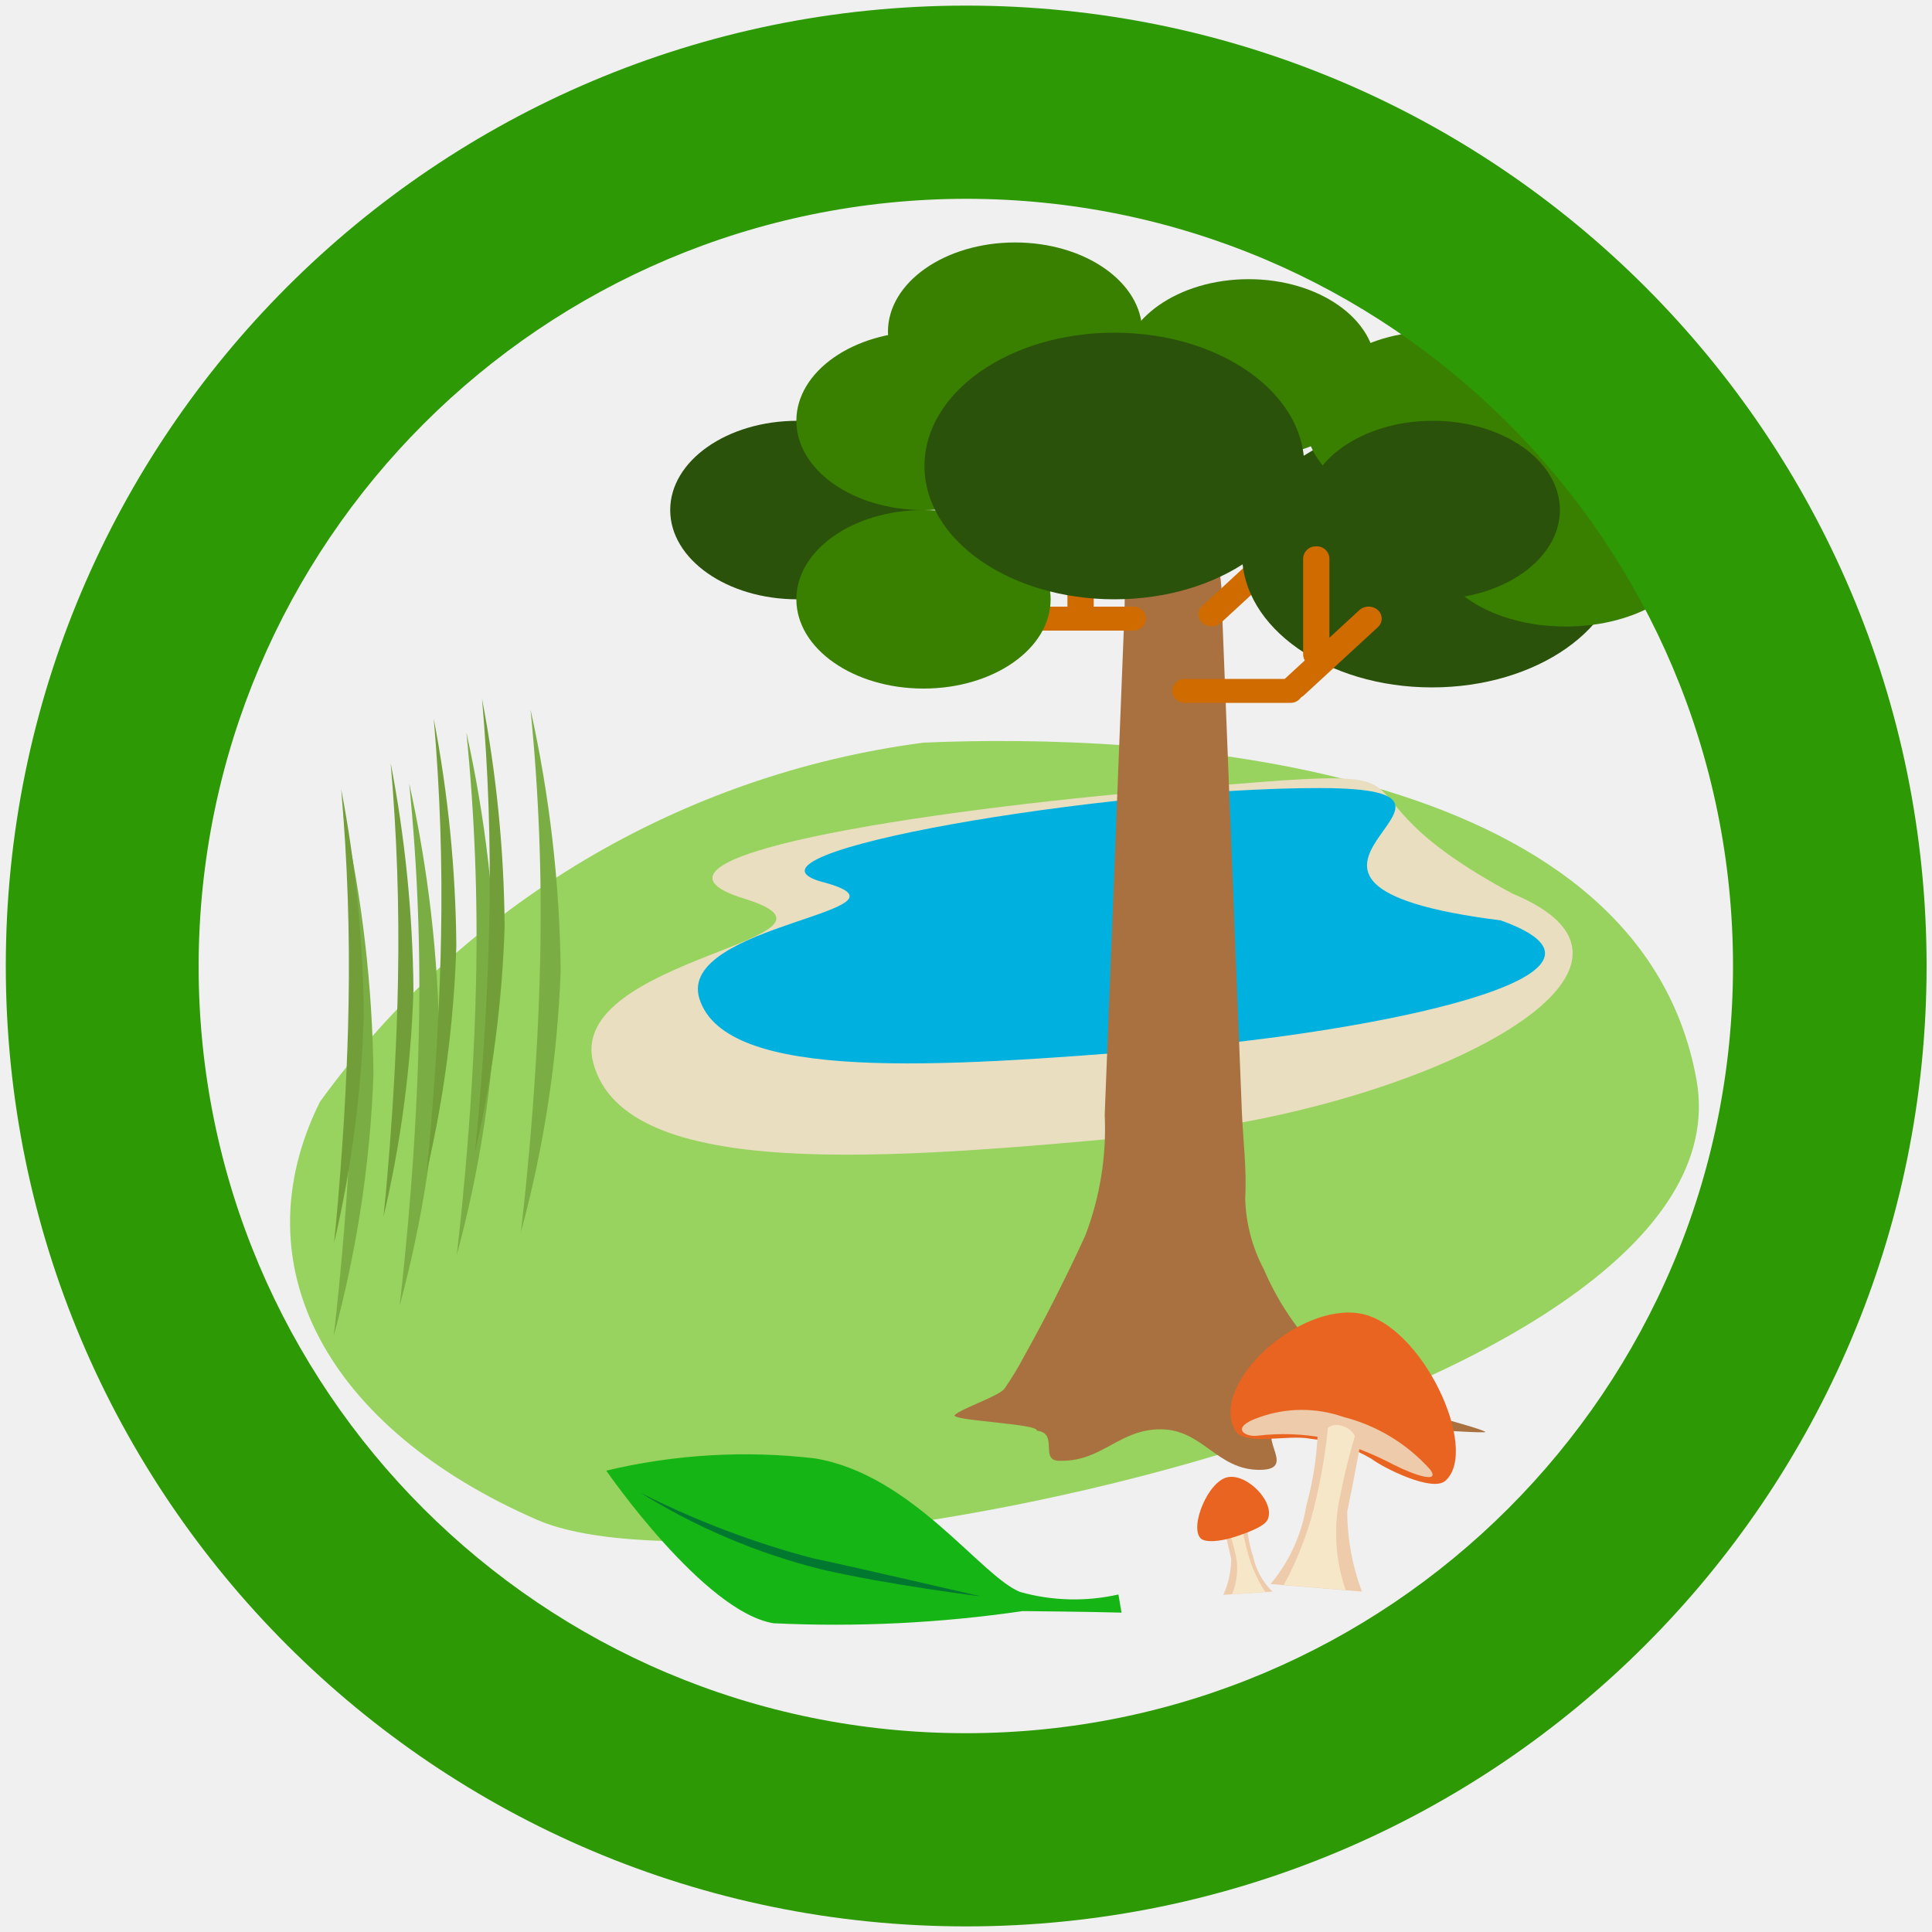
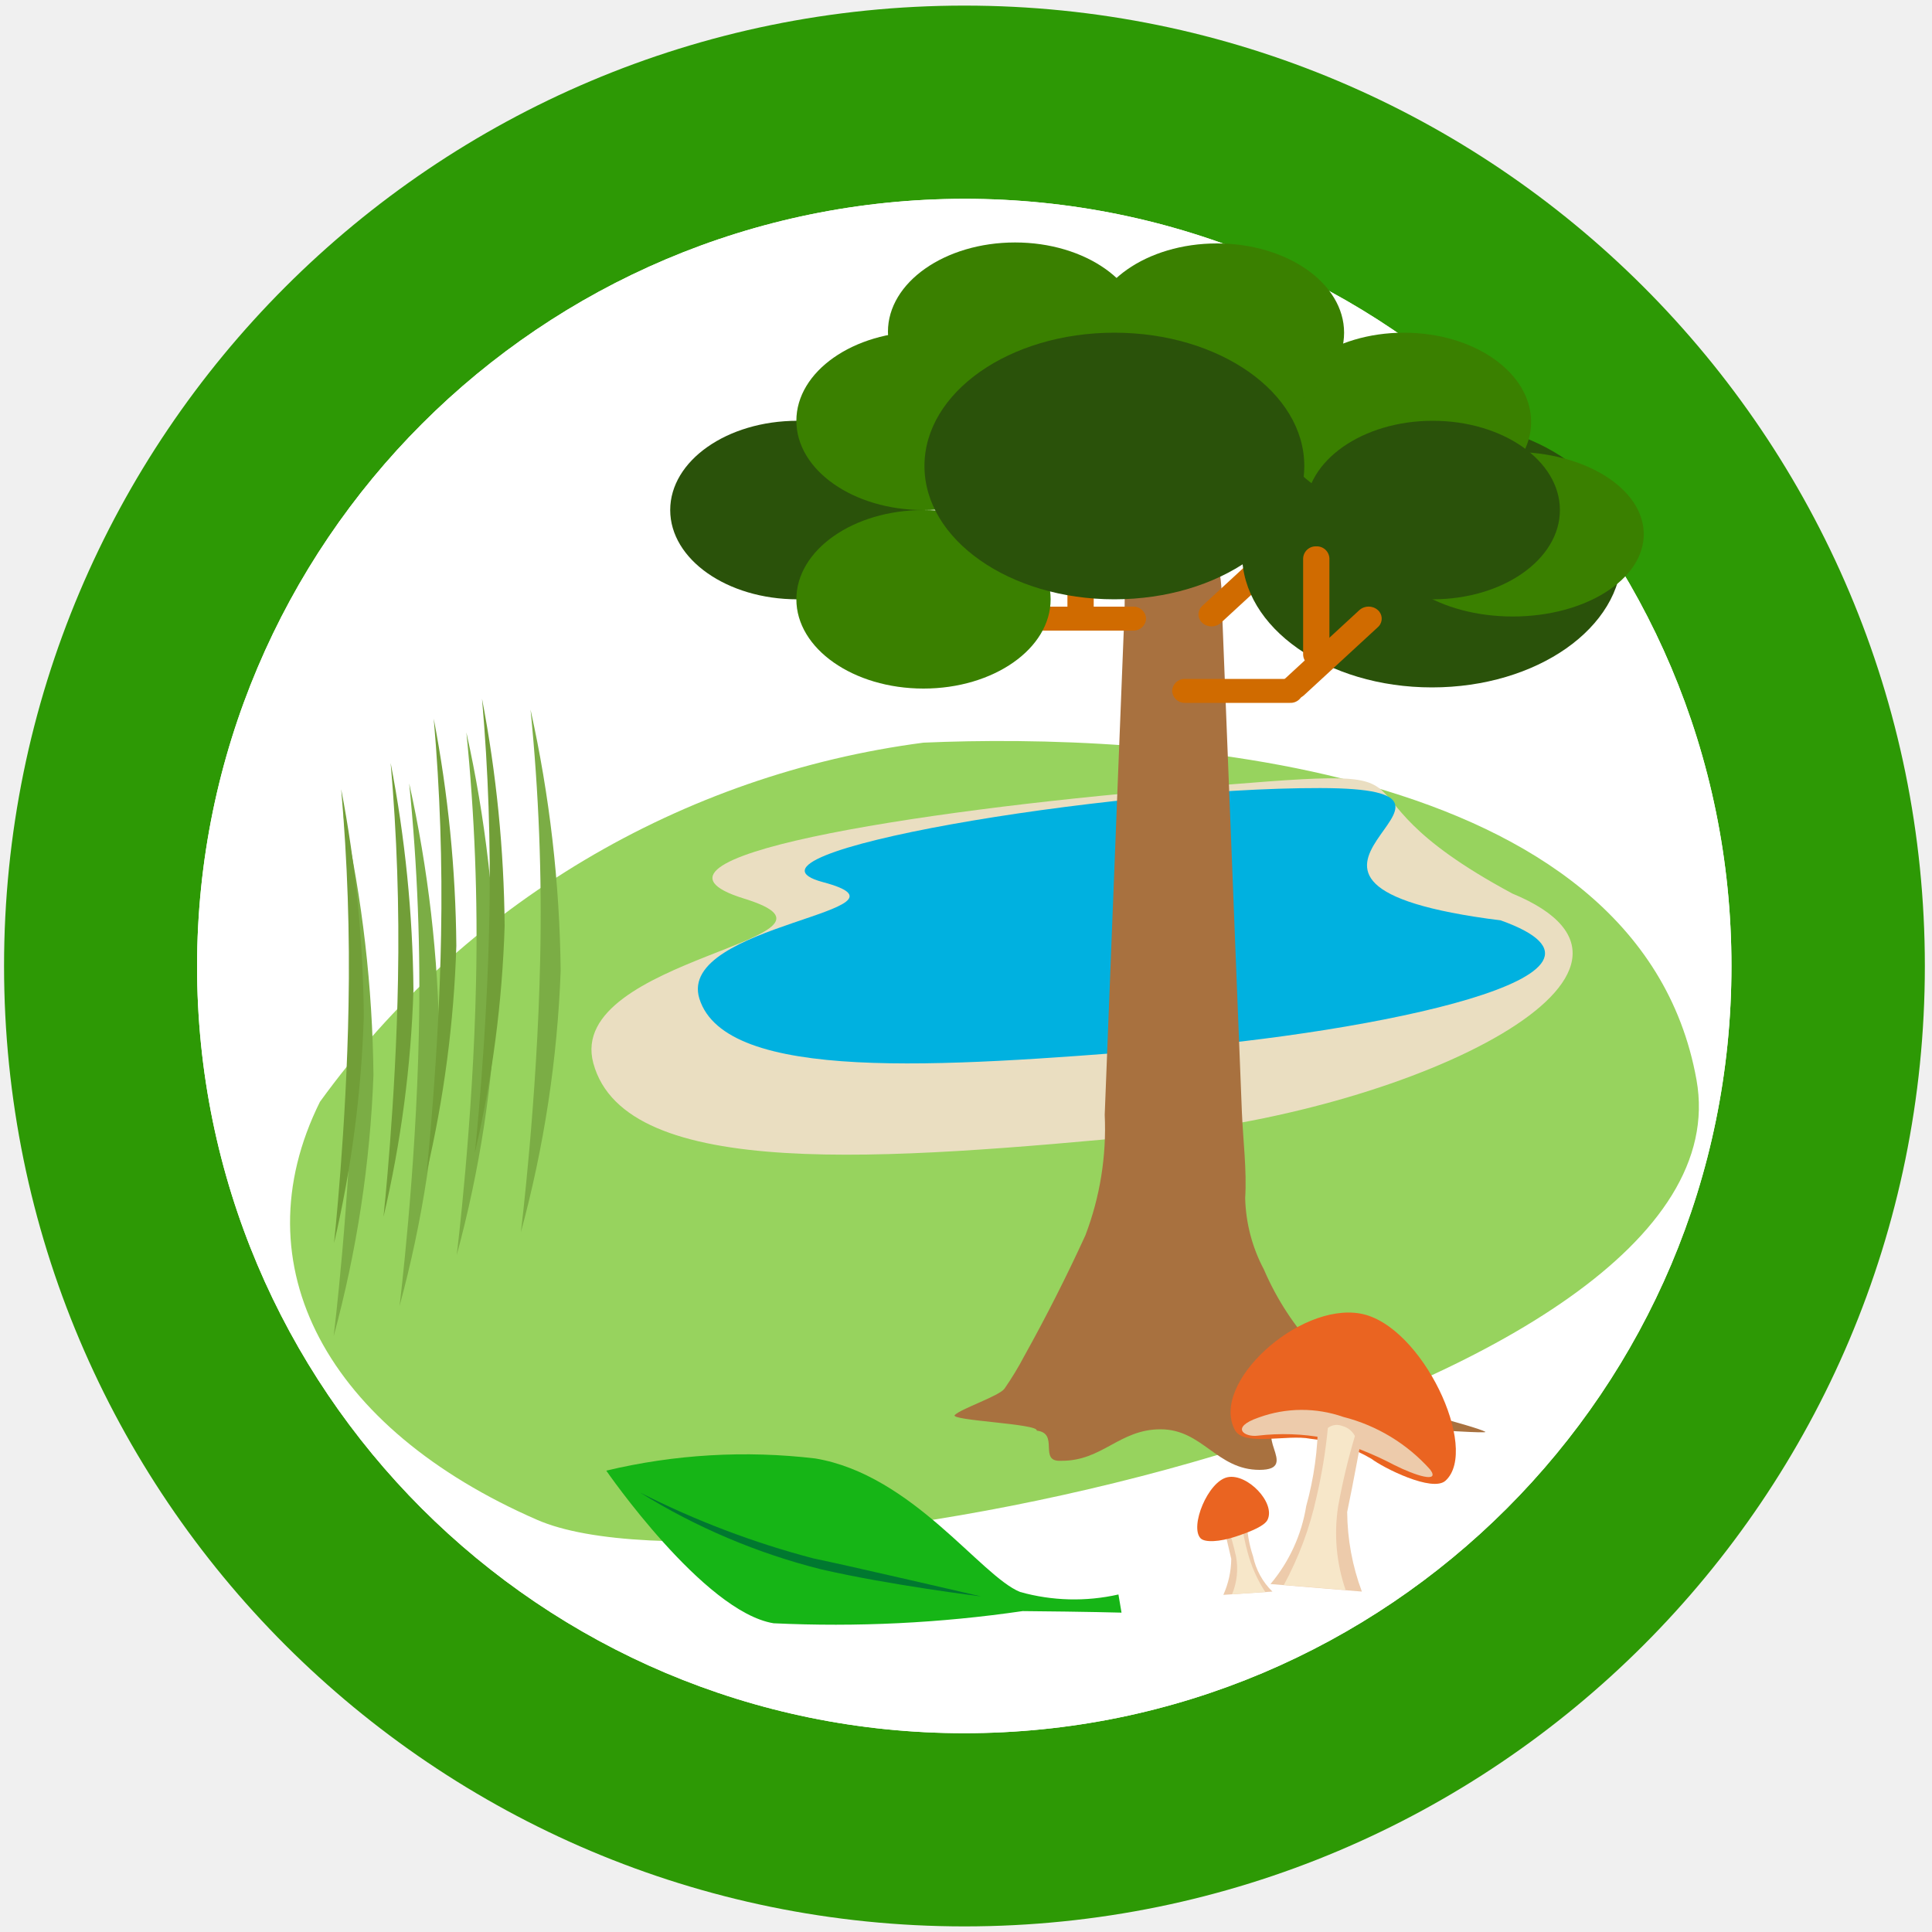
<svg xmlns="http://www.w3.org/2000/svg" width="10" height="10" viewBox="0 0 10 10">
+   <g id="icon-border">
+     <path d="M4.991.029A4.971,4.971,0,1,0,9.963,5,4.971,4.971,0,0,0,4.991.029Z" fill="#2d9905" />
+     <path d="M4.991,1.029A3.971,3.971,0,1,1,1.02,5,3.976,3.976,0,0,1,4.991,1.029" fill="#fff" />
+     <path d="M4.991,1.029A3.971,3.971,0,1,1,1.02,5,3.976,3.976,0,0,1,4.991,1.029" fill="#fff" />
+   </g>
  <g id="icons">
    <path d="M1.656,5.703c-.422.85.041,1.692,1.125,2.164s6.3-.608,6-2.278S5.933,3.793,4.78,3.844A4.594,4.594,0,0,0,1.656,5.703Z" fill="#97d35e" />
    <path d="M3.071,5.503c.166.614,1.517.501,2.892.372s2.829-.851,1.865-1.25c-1.104-.593-.141-.676-1.76-.54-1.333.112-2.894.357-2.217.566S2.923,4.954,3.071,5.503Z" fill="#eadec1" />
    <path d="M3.62,5.169c.136.435,1.248.354,2.378.264s2.563-.386,1.77-.669c-1.552-.196.152-.683-.934-.685-1.1-.002-3.13.339-2.574.487S3.499,4.781,3.62,5.169Z" fill="#00b1e0" />
    <path d="M6.325,3.151l.013.329.056,1.421.034.856c.006.146.026.299.017.445a.833.833,0,0,0,.097.369,1.451,1.451,0,0,0,.274.419,2.05,2.05,0,0,0,.264.232c.049.036.555.158.608.189.032.019-1.028-.071-1.02-.038-.221.022.074.235-.149.235-.221,0-.294-.21-.512-.21-.214,0-.301.165-.515.163-.12.007-.006-.143-.126-.156.013-.036-.453-.052-.424-.081.033-.033.229-.098.257-.136A1.605,1.605,0,0,0,5.301,7.02q.171-.307.317-.626a1.55,1.55,0,0,0,.1-.624l.069-1.759.034-.86c0-.213.02-.386.252-.386S6.325,2.938,6.325,3.151Z" fill="#a8713f" />
    <g id="_9797b750-3db3-4496-bf5e-7a95c26ab4ae" data-name=" 9797b750-3db3-4496-bf5e-7a95c26ab4ae">
      <path d="M6.223,3.136l.383-.353a.072.072,0,0,1,.096,0h0a.059.059,0,0,1,.005.083l-.005.005-.383.353a.072.072,0,0,1-.096,0h0a.059.059,0,0,1-.005-.083Z" fill="#d06b00" />
      <path d="M5.525,3.202V2.703A.065.065,0,0,1,5.593,2.64h0a.065.065,0,0,1,.068.062h0v.499a.065.065,0,0,1-.068.062h0a.065.065,0,0,1-.068-.062Z" fill="#d06b00" />
      <path d="M5.864,3.264H5.322a.065.065,0,0,1-.068-.062h0a.065.065,0,0,1,.068-.062h.542a.065.065,0,0,1,.068.062h0A.065.065,0,0,1,5.864,3.264Z" fill="#d06b00" />
      <ellipse cx="7.412" cy="2.868" rx="0.983" ry="0.69" fill="#2a520a" />
      <ellipse cx="4.127" cy="2.64" rx="0.658" ry="0.462" fill="#2a520a" />
      <ellipse cx="4.78" cy="2.178" rx="0.658" ry="0.462" fill="#3a8000" />
      <ellipse cx="4.78" cy="3.102" rx="0.658" ry="0.462" fill="#3a8000" />
-       <ellipse cx="7.416" cy="2.178" rx="0.658" ry="0.462" fill="#3a8000" />
-       <ellipse cx="6.463" cy="1.907" rx="0.658" ry="0.462" fill="#3a8000" />
+       <ellipse cx="7.267" cy="2.184" rx="0.658" ry="0.462" fill="#3a8000" />
+       <ellipse cx="6.299" cy="1.722" rx="0.658" ry="0.462" fill="#3a8000" />
      <ellipse cx="5.254" cy="1.717" rx="0.658" ry="0.462" fill="#3a8000" />
-       <ellipse cx="8.104" cy="2.817" rx="0.678" ry="0.426" fill="#3a8000" />
+       <ellipse cx="7.83" cy="2.765" rx="0.678" ry="0.426" fill="#3a8000" />
      <ellipse cx="5.768" cy="2.412" rx="0.983" ry="0.69" fill="#2a520a" />
      <ellipse cx="7.416" cy="2.64" rx="0.658" ry="0.462" fill="#2a520a" />
      <path d="M6.135,3.514h.542a.065.065,0,0,1,.068.062h0a.065.065,0,0,1-.068.062H6.135a.065.065,0,0,1-.068-.062h0A.065.065,0,0,1,6.135,3.514Z" fill="#d06b00" />
      <path d="M6.653,3.511l.383-.353a.072.072,0,0,1,.096,0h0a.059.059,0,0,1,.005.083l-.005.005-.383.353a.072.072,0,0,1-.096,0h0a.059.059,0,0,1-.005-.083Z" fill="#d06b00" />
      <path d="M6.745,3.389V2.89a.065.065,0,0,1,.068-.062h0a.065.065,0,0,1,.068.062h0v.499a.065.065,0,0,1-.068.062h0a.065.065,0,0,1-.068-.062Z" fill="#d06b00" />
    </g>
    <path d="M6.783,7.447c-.121-.024-.344.041-.391-.045-.13-.241.33-.66.649-.603s.62.702.441.865c-.068.062-.323-.067-.383-.113A.777.777,0,0,0,6.783,7.447Z" fill="#ea6421" />
    <path d="M6.953,7.334a.899.899,0,0,1,.45.273c.052.071-.075.032-.188-.025a1.683,1.683,0,0,0-.358-.139A1.14,1.14,0,0,0,6.51,7.431c-.068.009-.146-.042.005-.094A.651.651,0,0,1,6.953,7.334Z" fill="#edcbab" />
    <path d="M6.822,7.353a1.666,1.666,0,0,1-.061.442.832.832,0,0,1-.185.404l.473.039a1.204,1.204,0,0,1-.076-.412c.029-.137.076-.394.076-.394" fill="#edcbab" />
    <path d="M7.013,7.433a3.369,3.369,0,0,0-.087.365.906.906,0,0,0,.039.432l-.32-.026a1.722,1.722,0,0,0,.169-.454,2.716,2.716,0,0,0,.059-.359.076.076,0,0,1,.075-.01A.102.102,0,0,1,7.013,7.433Z" fill="#f7e7c9" />
    <path d="M6.453,7.857a.635.635,0,0,0,.033.199.357.357,0,0,0,.1.182l-.254.017a.467.467,0,0,0,.041-.186c-.015-.061-.041-.177-.041-.177" fill="#edcbab" />
    <path d="M6.351,7.893a1.304,1.304,0,0,1,.047.165.344.344,0,0,1-.021.194L6.549,8.24a.706.706,0,0,1-.091-.204,1.052,1.052,0,0,1-.032-.162.047.047,0,0,0-.04-.005A.053.053,0,0,0,6.351,7.893Z" fill="#f7e7c9" />
    <path d="M6.561,7.866c.042-.088-.105-.241-.207-.22s-.197.256-.14.316c.022.023.099.019.183-.009S6.546,7.897,6.561,7.866Z" fill="#ea6421" />
    <path d="M5.789,8.253A1.037,1.037,0,0,1,5.28,8.24c-.204-.082-.558-.607-1.06-.691a3.093,3.093,0,0,0-1.082.063s.504.731.866.79a6.721,6.721,0,0,0,1.289-.063c.344.003.512.008.512.008Z" fill="#16b516" />
    <path d="M3.314,7.726a3.292,3.292,0,0,0,.937.397c.356.082.827.14.827.14s-.693-.161-.869-.197A4.523,4.523,0,0,1,3.314,7.726Z" fill="#007830" />
    <path d="M2.696,6.378s.085-.687.1-1.414a10.597,10.597,0,0,0-.05-1.291,6.554,6.554,0,0,1,.156,1.352A6.007,6.007,0,0,1,2.696,6.378Z" fill="#7bad45" />
    <path d="M2.364,6.496s.085-.687.1-1.414a10.574,10.574,0,0,0-.05-1.291A6.546,6.546,0,0,1,2.57,5.144,6.01,6.01,0,0,1,2.364,6.496Z" fill="#7bad45" />
    <path d="M2.068,6.76s.085-.687.1-1.414a10.588,10.588,0,0,0-.05-1.291A6.551,6.551,0,0,1,2.274,5.408,6.004,6.004,0,0,1,2.068,6.76Z" fill="#7bad45" />
    <path d="M1.727,6.916s.085-.687.1-1.414a10.599,10.599,0,0,0-.05-1.291A6.55,6.55,0,0,1,1.933,5.564,6.004,6.004,0,0,1,1.727,6.916Z" fill="#7bad45" />
    <path d="M2.458,5.966s.064-.597.075-1.228a10.618,10.618,0,0,0-.038-1.121,6.527,6.527,0,0,1,.117,1.175A5.959,5.959,0,0,1,2.458,5.966Z" fill="#719e38" />
    <path d="M2.208,6.069s.064-.597.075-1.228A10.618,10.618,0,0,0,2.245,3.72a6.527,6.527,0,0,1,.117,1.175A5.965,5.965,0,0,1,2.208,6.069Z" fill="#719e38" />
    <path d="M1.985,6.298s.064-.597.075-1.228a10.617,10.617,0,0,0-.038-1.121A6.526,6.526,0,0,1,2.14,5.124,5.961,5.961,0,0,1,1.985,6.298Z" fill="#719e38" />
    <path d="M1.729,6.434s.064-.597.075-1.228a10.618,10.618,0,0,0-.038-1.121,6.528,6.528,0,0,1,.117,1.175A5.961,5.961,0,0,1,1.729,6.434Z" fill="#719e38" />
  </g>
-   <g id="icon-border">
-     <path d="M5,1.029A3.971,3.971,0,1,1,1.028,5,3.977,3.977,0,0,1,5,1.029m0-1A4.971,4.971,0,1,0,9.972,5,4.971,4.971,0,0,0,5,.029" fill="#2d9905" />
-   </g>
</svg>
